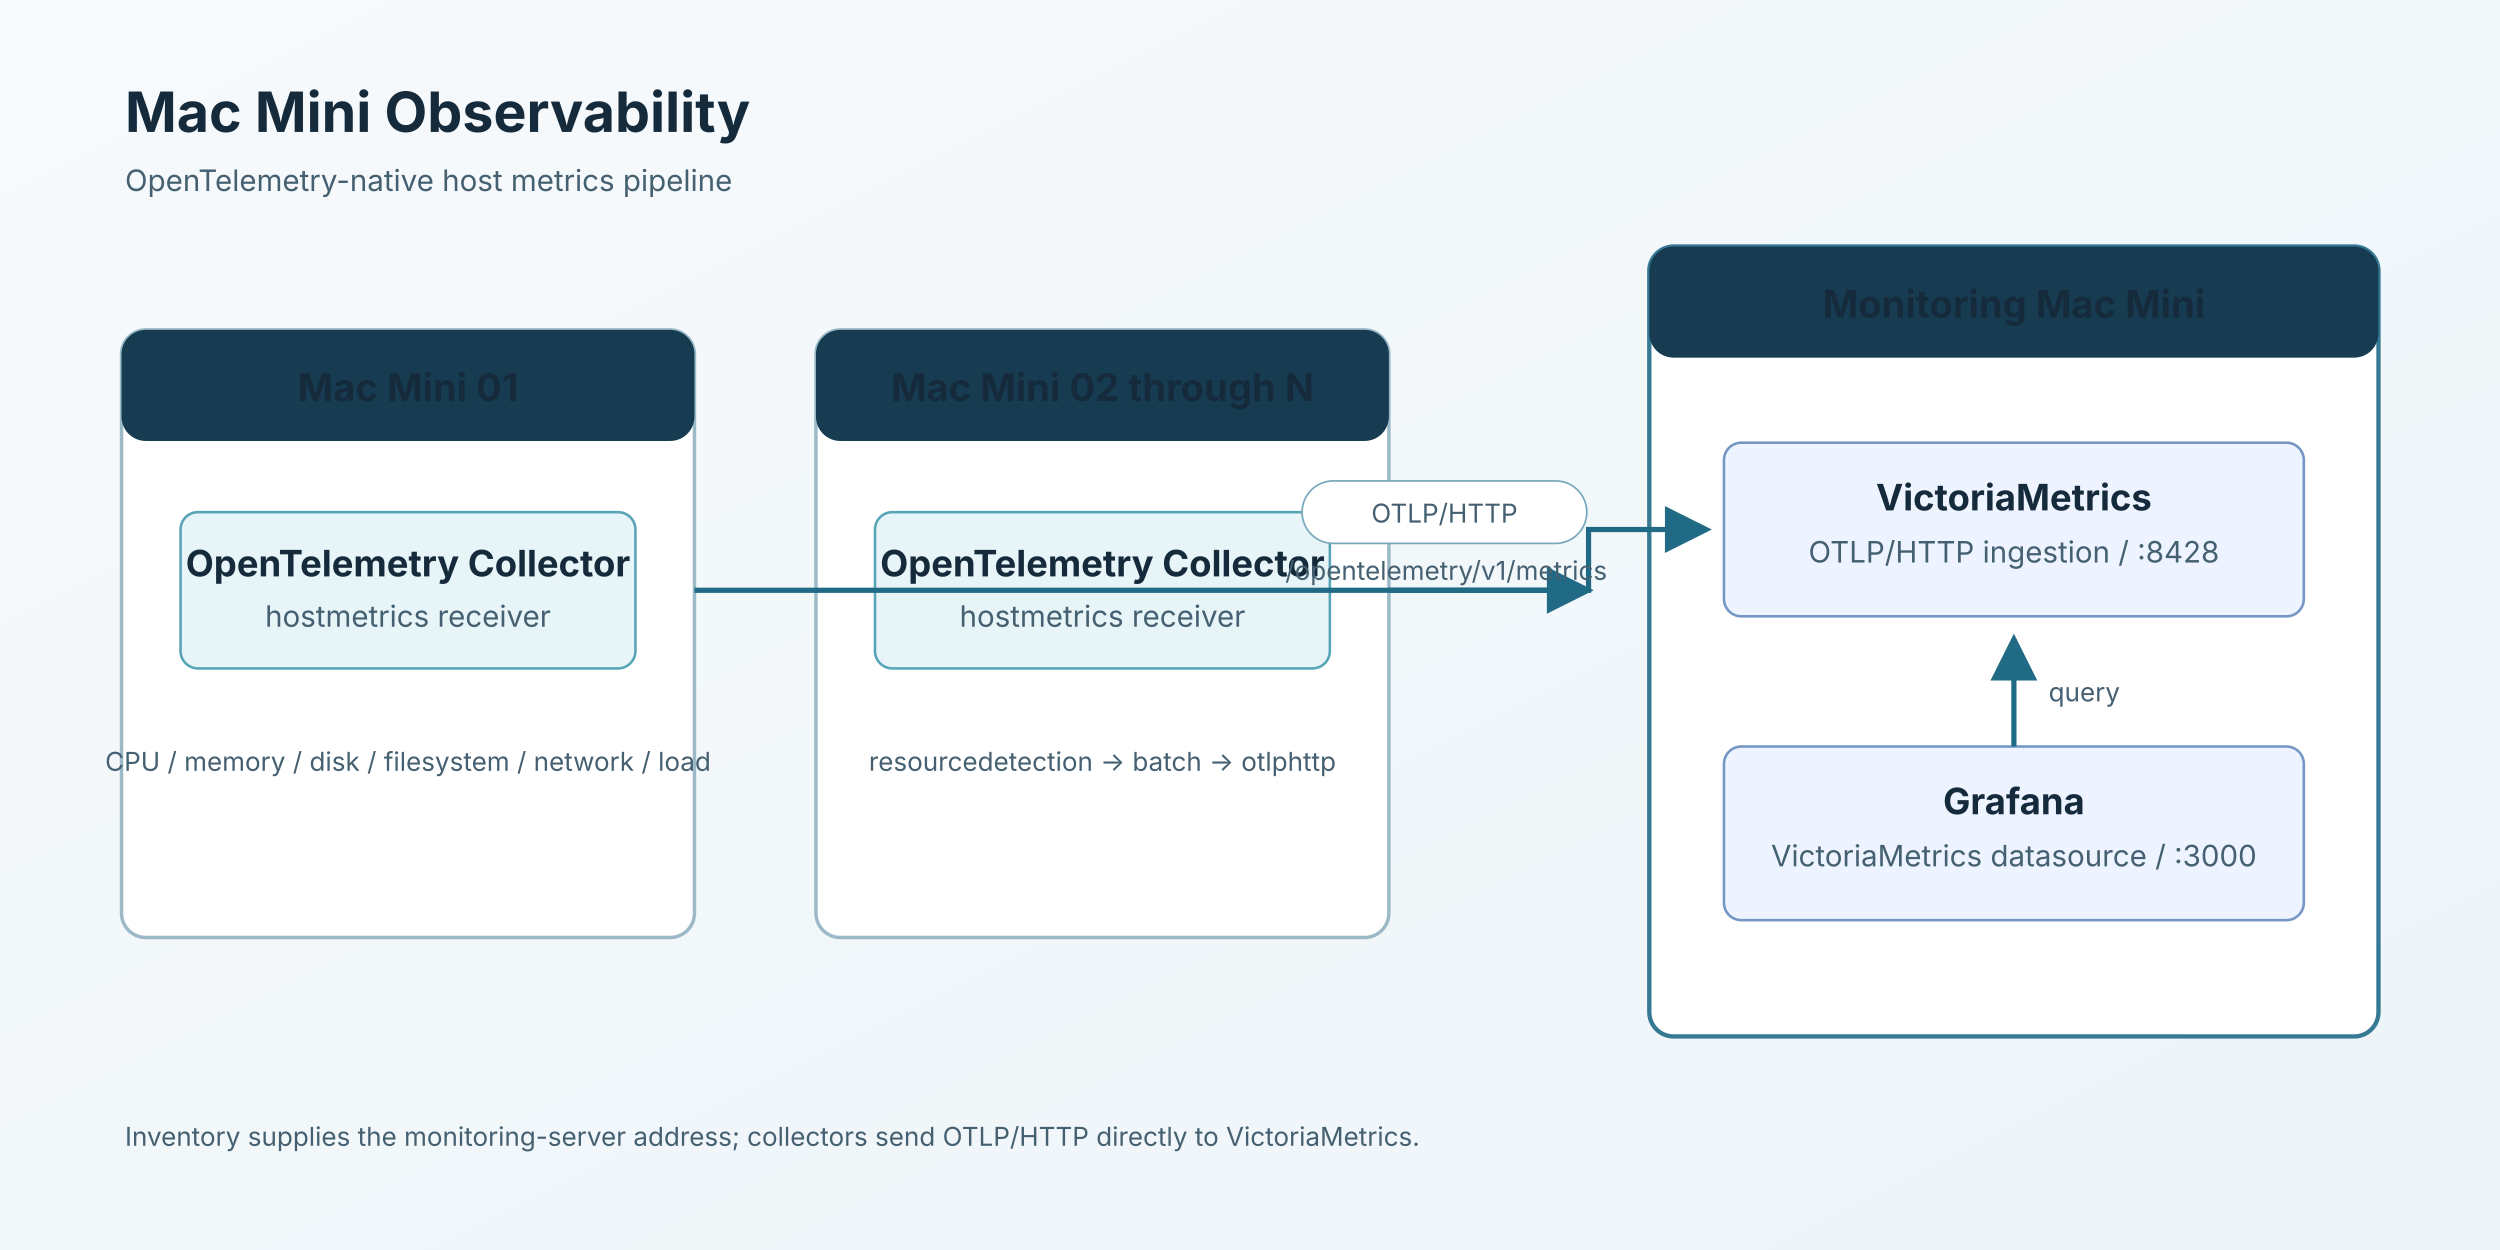
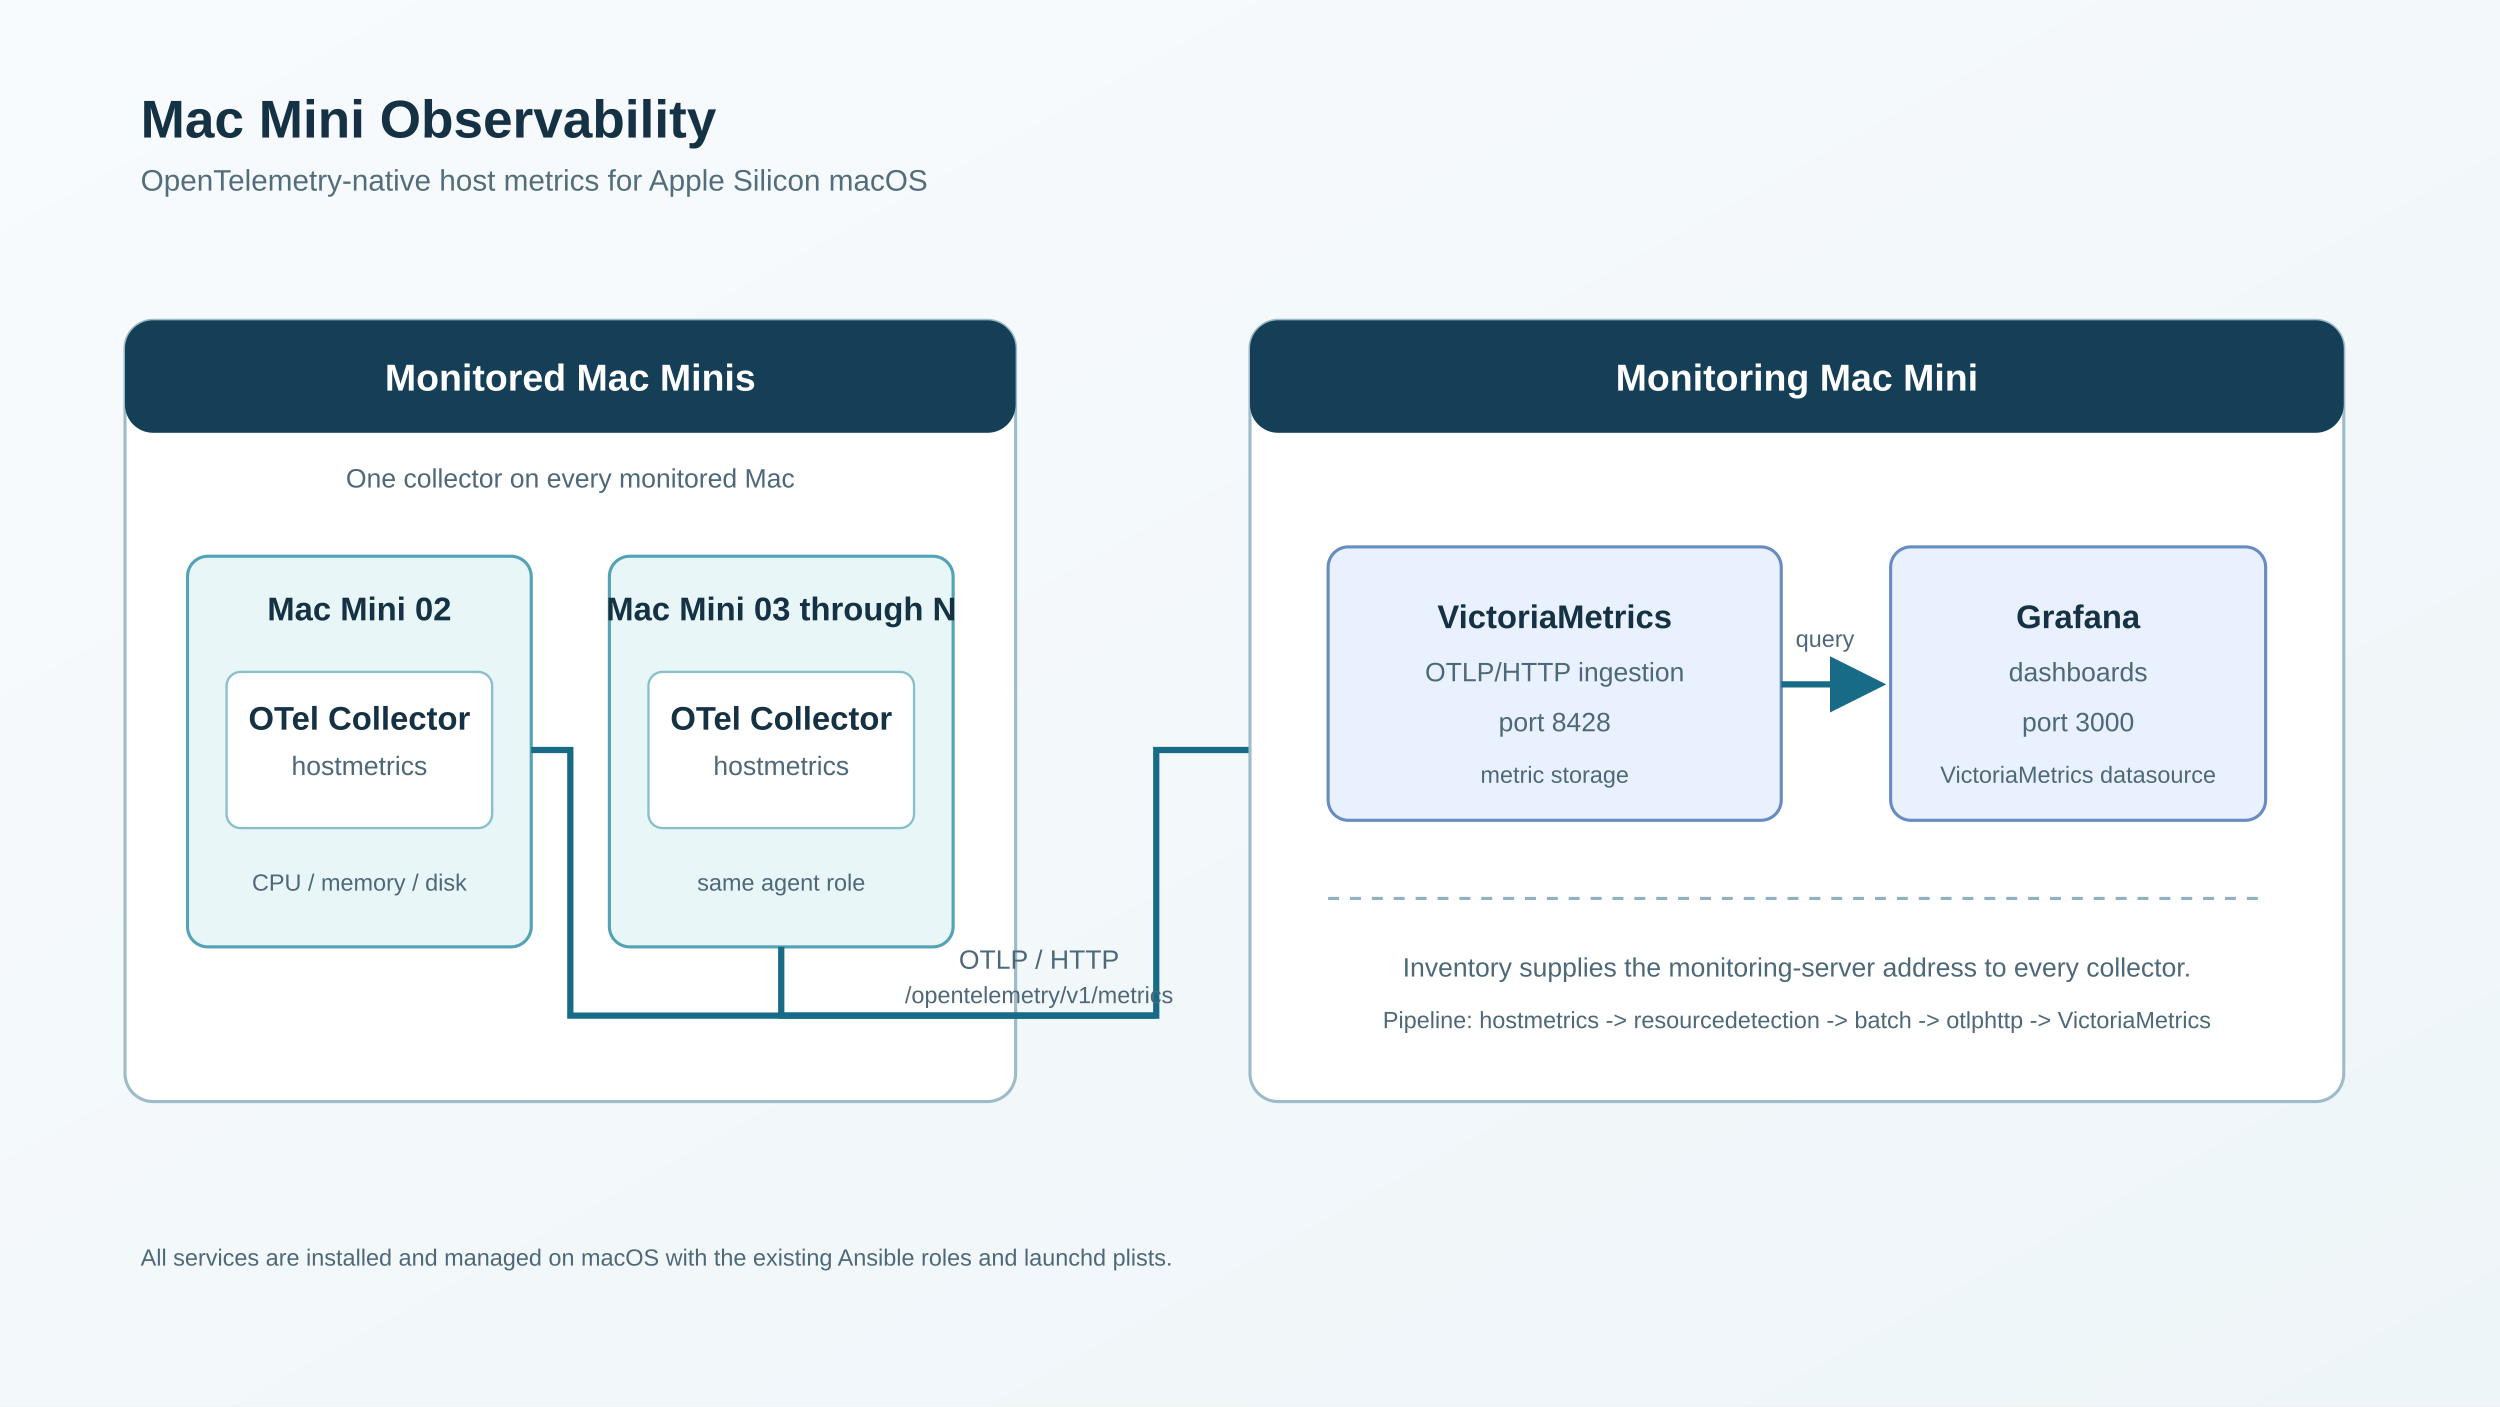
- <svg xmlns="http://www.w3.org/2000/svg" viewBox="0 0 1440 720" role="img" aria-labelledby="title description">
+ <svg xmlns="http://www.w3.org/2000/svg" viewBox="0 0 1600 900" role="img" aria-labelledby="title desc">
  <defs>
-     <linearGradient id="bg" x1="0" x2="1" y1="0" y2="1">
-       <stop stop-color="#f7fafc" />
-       <stop offset="1" stop-color="#edf4f8" />
+     <linearGradient id="background" x1="0" y1="0" x2="1" y2="1">
+       <stop stop-color="#f8fbfd" />
+       <stop offset="1" stop-color="#eef5f8" />
    </linearGradient>
-     <marker id="arrow" markerWidth="11" markerHeight="11" refX="9" refY="5.5" orient="auto">
-       <path d="M1 1 L10 5.5 L1 10z" fill="#206a86" />
+     <marker id="arrow" viewBox="0 0 10 10" refX="8" refY="5" markerWidth="9" markerHeight="9" orient="auto">
+       <path d="M 0 0 L 10 5 L 0 10 z" fill="#176b87" />
    </marker>
    <style>
-       text { font-family: -apple-system, BlinkMacSystemFont, "Segoe UI", sans-serif; fill: #152b3c; }
-       .label { font-size: 21px; font-weight: 700; } .small { font-size: 17px; fill: #456071; } .tiny { font-size: 15px; fill: #456071; }
-       .node { fill: #fff; stroke: #9cb9c8; stroke-width: 2; } .server { fill: #fff; stroke: #367995; stroke-width: 2.5; }
-       .header { fill: #173c52; } .agent { fill: #e8f5f8; stroke: #58a5b8; stroke-width: 1.5; } .service { fill: #edf4ff; stroke: #7597c5; stroke-width: 1.5; }
-       .flow { fill: none; stroke: #206a86; stroke-width: 3; marker-end: url(#arrow); }
+       text { font-family: -apple-system, BlinkMacSystemFont, "Segoe UI", Arial, sans-serif; fill: #153144; }
+       .title { font-size: 34px; font-weight: 700; } .subtitle { font-size: 19px; fill: #526d7c; }
+       .container { fill: #ffffff; stroke: #9dbbc9; stroke-width: 2; } .container-head { fill: #153f57; }
+       .agent { fill: #e8f6f8; stroke: #53a2b5; stroke-width: 2; } .store { fill: #eaf1fe; stroke: #688cc1; stroke-width: 2; }
+       .label { font-size: 21px; font-weight: 700; } .body { font-size: 17px; fill: #4d6878; } .small { font-size: 15px; fill: #4d6878; } .on-dark { fill: #ffffff; }
+       .flow { fill: none; stroke: #176b87; stroke-width: 4; marker-end: url(#arrow); } .branch { fill: none; stroke: #176b87; stroke-width: 4; } .guide { fill: none; stroke: #91b1bf; stroke-width: 2; stroke-dasharray: 7 7; }
    </style>
  </defs>
-   <rect width="1440" height="720" fill="url(#bg)" />
-   <text x="72" y="76" font-size="32" font-weight="700">Mac Mini Observability</text>
-   <text x="72" y="110" class="small">OpenTelemetry-native host metrics pipeline</text>
-   <rect x="70" y="190" width="330" height="350" rx="14" class="node" />
-   <rect x="70" y="190" width="330" height="64" rx="14" class="header" />
-   <text x="235" y="231" text-anchor="middle" fill="#fff" font-size="22" font-weight="700">Mac Mini 01</text>
-   <rect x="104" y="295" width="262" height="90" rx="10" class="agent" />
-   <text x="235" y="332" text-anchor="middle" class="label">OpenTelemetry Collector</text>
-   <text x="235" y="361" text-anchor="middle" class="small">hostmetrics receiver</text>
-   <text x="235" y="444" text-anchor="middle" class="tiny">CPU / memory / disk / filesystem / network / load</text>
-   <rect x="470" y="190" width="330" height="350" rx="14" class="node" />
-   <rect x="470" y="190" width="330" height="64" rx="14" class="header" />
-   <text x="635" y="231" text-anchor="middle" fill="#fff" font-size="22" font-weight="700">Mac Mini 02 through N</text>
-   <rect x="504" y="295" width="262" height="90" rx="10" class="agent" />
-   <text x="635" y="332" text-anchor="middle" class="label">OpenTelemetry Collector</text>
-   <text x="635" y="361" text-anchor="middle" class="small">hostmetrics receiver</text>
-   <text x="635" y="444" text-anchor="middle" class="tiny">resourcedetection -&gt; batch -&gt; otlphttp</text>
-   <rect x="950" y="142" width="420" height="455" rx="14" class="server" />
-   <rect x="950" y="142" width="420" height="64" rx="14" class="header" />
-   <text x="1160" y="183" text-anchor="middle" fill="#fff" font-size="22" font-weight="700">Monitoring Mac Mini</text>
-   <rect x="993" y="255" width="334" height="100" rx="10" class="service" />
-   <text x="1160" y="294" text-anchor="middle" class="label">VictoriaMetrics</text>
-   <text x="1160" y="324" text-anchor="middle" class="small">OTLP/HTTP ingestion / :8428</text>
-   <rect x="993" y="430" width="334" height="100" rx="10" class="service" />
-   <text x="1160" y="469" text-anchor="middle" class="label">Grafana</text>
-   <text x="1160" y="499" text-anchor="middle" class="small">VictoriaMetrics datasource / :3000</text>
-   <path d="M400 340 H915 V305 H983" class="flow" />
-   <path d="M800 340 H915" class="flow" />
-   <rect x="750" y="277" width="164" height="36" rx="18" fill="#fff" stroke="#78a8bb" />
-   <text x="832" y="301" text-anchor="middle" class="tiny">OTLP/HTTP</text>
-   <text x="833" y="334" text-anchor="middle" class="tiny">/opentelemetry/v1/metrics</text>
-   <path d="M1160 430 V368" class="flow" />
-   <text x="1180" y="404" class="tiny">query</text>
-   <text x="72" y="660" class="tiny">Inventory supplies the monitoring-server address; collectors send OTLP/HTTP directly to VictoriaMetrics.</text>
+   <rect width="1600" height="900" fill="url(#background)" />
+   <text x="90" y="88" class="title">Mac Mini Observability</text>
+   <text x="90" y="122" class="subtitle">OpenTelemetry-native host metrics for Apple Silicon macOS</text>
+   <rect x="80" y="205" width="570" height="500" rx="18" class="container" />
+   <rect x="80" y="205" width="570" height="72" rx="18" class="container-head" />
+   <text x="365" y="250" text-anchor="middle" class="on-dark" font-size="24" font-weight="700">Monitored Mac Minis</text>
+   <text x="365" y="312" text-anchor="middle" class="body">One collector on every monitored Mac</text>
+   <rect x="120" y="356" width="220" height="250" rx="13" class="agent" />
+   <text x="230" y="397" text-anchor="middle" class="label">Mac Mini 02</text>
+   <rect x="145" y="430" width="170" height="100" rx="9" fill="#ffffff" stroke="#89bfca" stroke-width="1.5" />
+   <text x="230" y="467" text-anchor="middle" class="label" font-size="18">OTel Collector</text>
+   <text x="230" y="496" text-anchor="middle" class="body">hostmetrics</text>
+   <text x="230" y="570" text-anchor="middle" class="small">CPU / memory / disk</text>
+   <rect x="390" y="356" width="220" height="250" rx="13" class="agent" />
+   <text x="500" y="397" text-anchor="middle" class="label">Mac Mini 03 through N</text>
+   <rect x="415" y="430" width="170" height="100" rx="9" fill="#ffffff" stroke="#89bfca" stroke-width="1.5" />
+   <text x="500" y="467" text-anchor="middle" class="label" font-size="18">OTel Collector</text>
+   <text x="500" y="496" text-anchor="middle" class="body">hostmetrics</text>
+   <text x="500" y="570" text-anchor="middle" class="small">same agent role</text>
+   <path d="M340 480 H365 V650 H740" class="branch" />
+   <path d="M500 606 V650 H740 V480 H840" class="flow" />
+   <text x="665" y="620" text-anchor="middle" class="body">OTLP / HTTP</text>
+   <text x="665" y="642" text-anchor="middle" class="small">/opentelemetry/v1/metrics</text>
+   <rect x="800" y="205" width="700" height="500" rx="18" class="container" />
+   <rect x="800" y="205" width="700" height="72" rx="18" class="container-head" />
+   <text x="1150" y="250" text-anchor="middle" class="on-dark" font-size="24" font-weight="700">Monitoring Mac Mini</text>
+   <rect x="850" y="350" width="290" height="175" rx="13" class="store" />
+   <text x="995" y="402" text-anchor="middle" class="label">VictoriaMetrics</text>
+   <text x="995" y="436" text-anchor="middle" class="body">OTLP/HTTP ingestion</text>
+   <text x="995" y="468" text-anchor="middle" class="body">port 8428</text>
+   <text x="995" y="501" text-anchor="middle" class="small">metric storage</text>
+   <rect x="1210" y="350" width="240" height="175" rx="13" class="store" />
+   <text x="1330" y="402" text-anchor="middle" class="label">Grafana</text>
+   <text x="1330" y="436" text-anchor="middle" class="body">dashboards</text>
+   <text x="1330" y="468" text-anchor="middle" class="body">port 3000</text>
+   <text x="1330" y="501" text-anchor="middle" class="small">VictoriaMetrics datasource</text>
+   <path d="M1140 438 H1200" class="flow" />
+   <text x="1168" y="414" text-anchor="middle" class="small">query</text>
+   <path d="M850 575 H1450" class="guide" />
+   <text x="1150" y="625" text-anchor="middle" class="body">Inventory supplies the monitoring-server address to every collector.</text>
+   <text x="1150" y="658" text-anchor="middle" class="small">Pipeline: hostmetrics -&gt; resourcedetection -&gt; batch -&gt; otlphttp -&gt; VictoriaMetrics</text>
+   <text x="90" y="810" class="small">All services are installed and managed on macOS with the existing Ansible roles and launchd plists.</text>
</svg>
